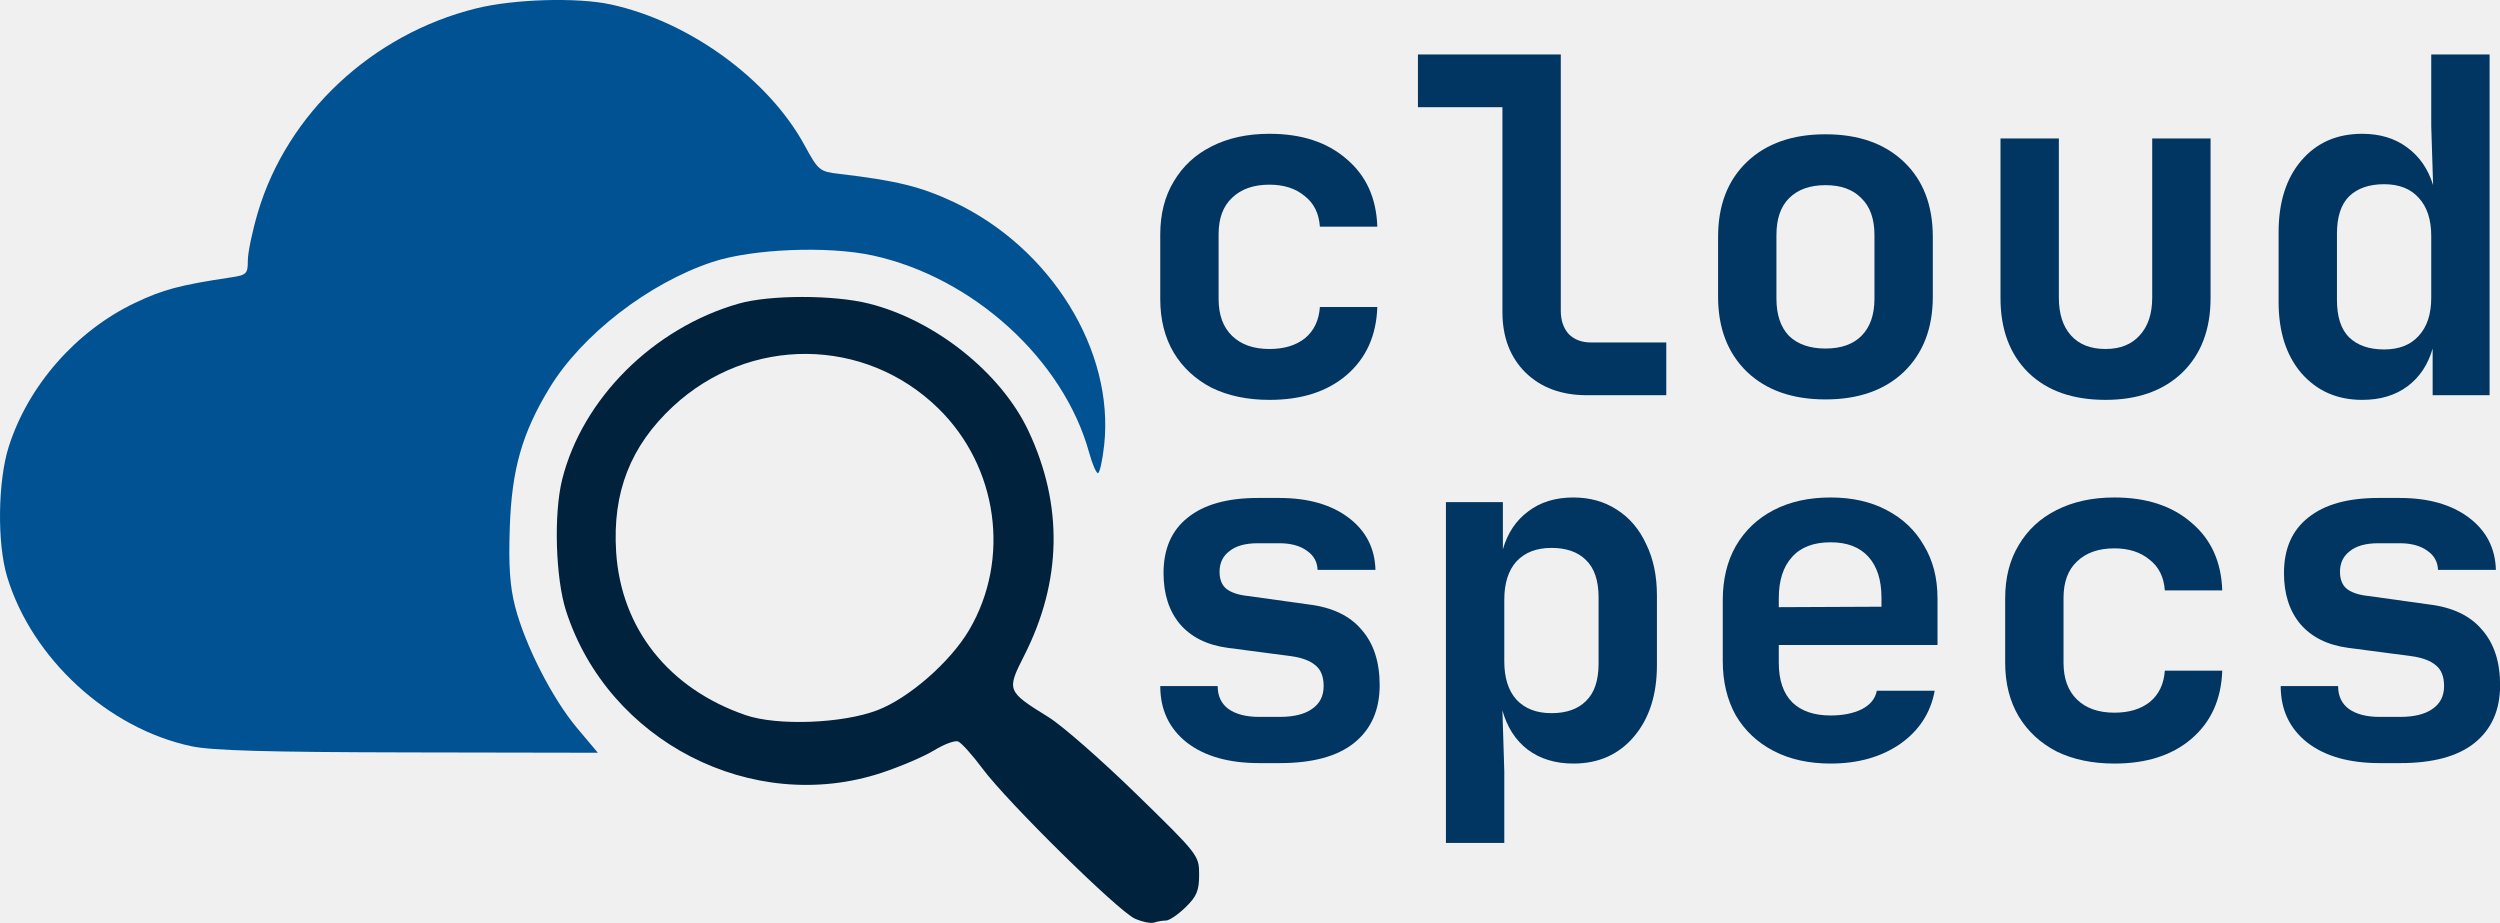
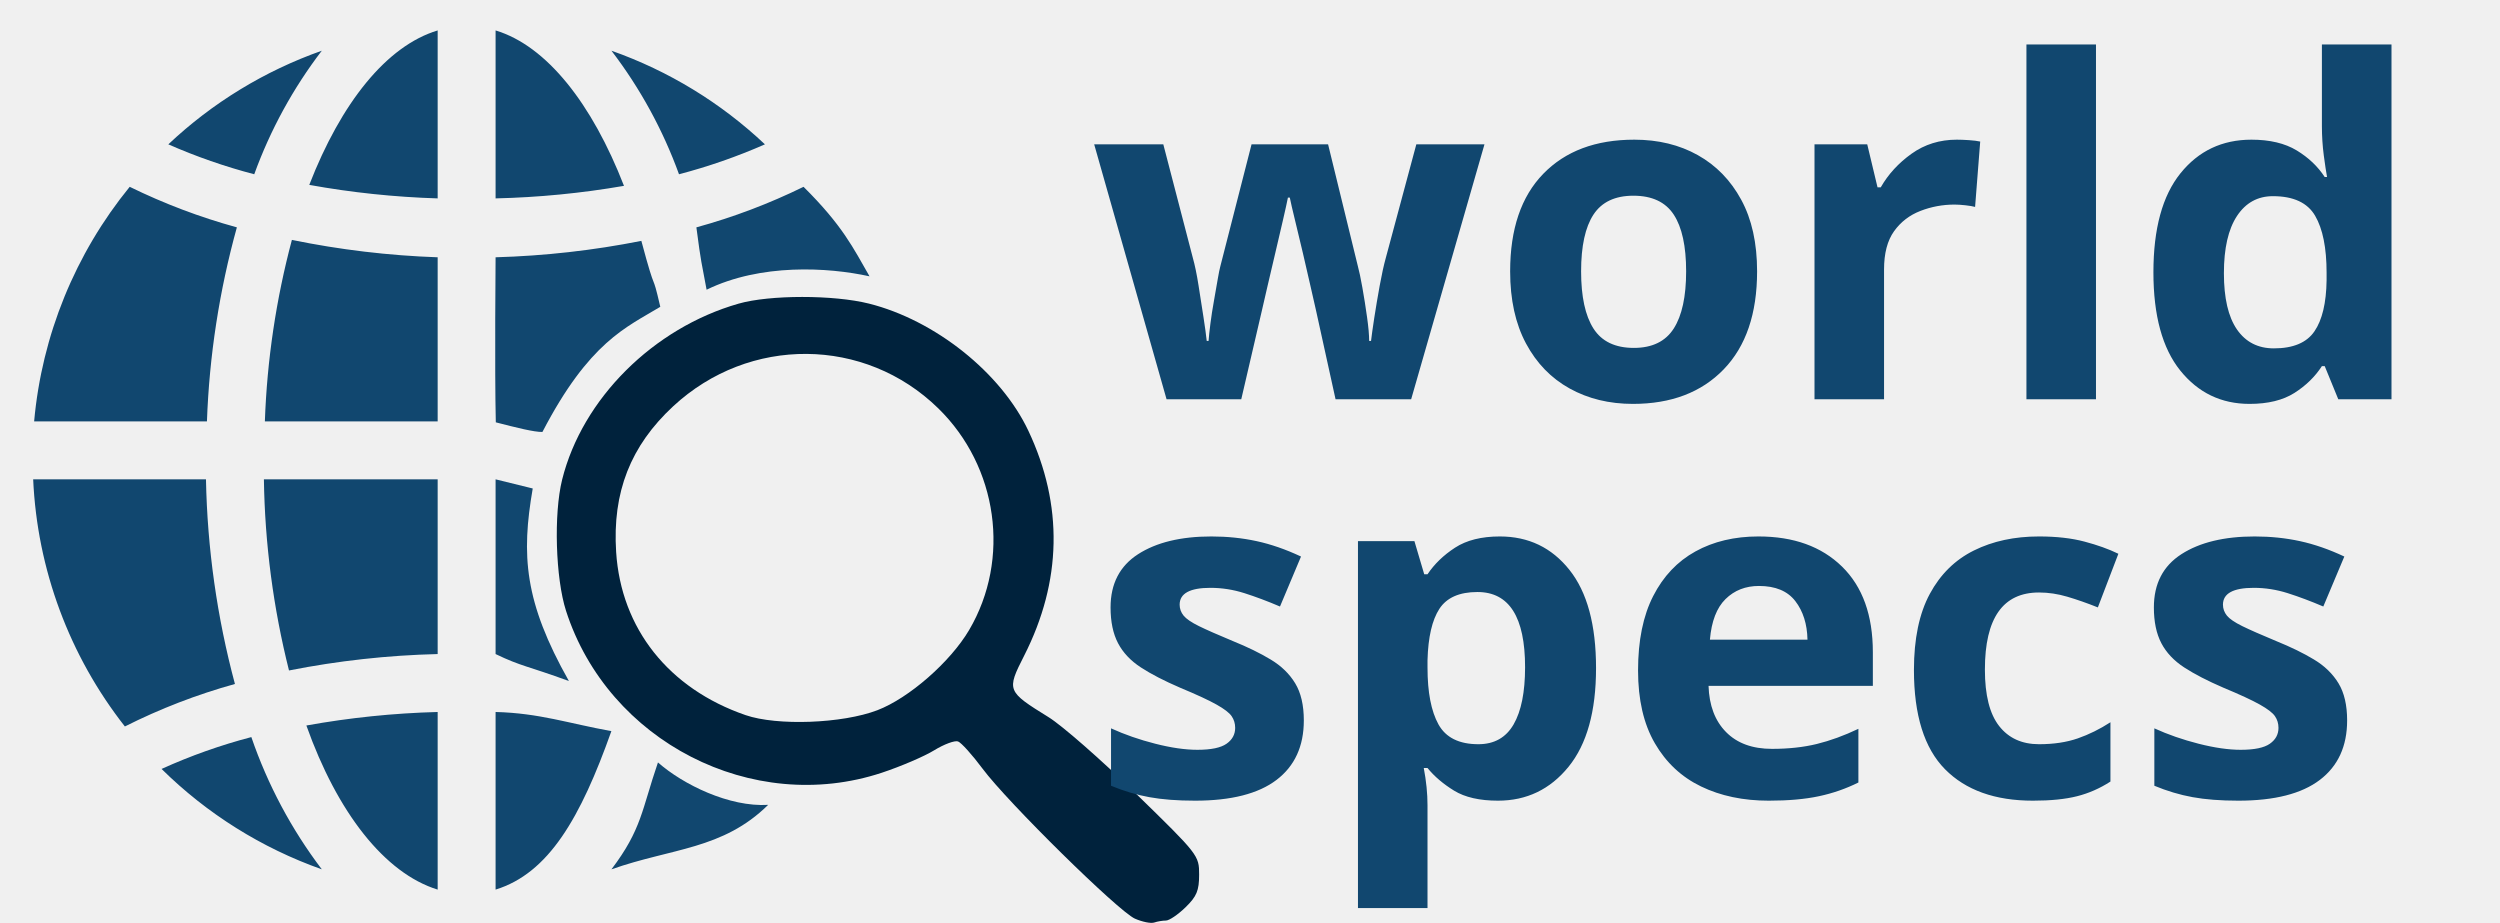
- <svg xmlns="http://www.w3.org/2000/svg" width="999.7" height="369.04" version="1.1" viewBox="0 0 999.7 369.04">
-   <g transform="translate(-134.42 -13.459)">
-     <g fill="#003661" aria-label="specs">
-       <path d="m637.96 318.61q-18.293 0-28.933-8.213-10.64-8.4-10.64-22.587h22.96q0 5.973 4.293 9.147 4.48 3.173 12.32 3.173h8.213q8.4 0 12.88-3.173 4.667-3.173 4.667-9.147 0-5.6-3.173-8.213-3.173-2.8-9.707-3.733l-25.573-3.36q-12.32-1.68-19.04-9.52-6.533-7.84-6.533-20.347 0-14.56 9.707-22.213 9.707-7.84 28-7.84h8.587q17.173 0 27.627 7.84 10.453 7.84 10.827 20.907h-23.147q-0.187-4.853-4.293-7.653-4.107-2.987-11.013-2.987h-8.587q-7.467 0-11.387 3.173-3.92 2.987-3.92 8.213 0 4.667 2.8 6.907 2.987 2.24 8.587 2.8l24.08 3.36q14.187 1.68 21.28 10.08 7.28 8.213 7.28 22.213 0 14.933-10.267 23.147-10.08 8.027-29.68 8.027z" />
-       <path d="m712.62 350.53v-136.27h22.773v18.853q2.8-9.707 10.08-15.12 7.28-5.6 18.107-5.6 9.893 0 17.36 4.853 7.653 4.853 11.76 13.813 4.293 8.773 4.293 20.533v27.813q0 17.733-9.147 28.56-9.147 10.827-24.267 10.827-10.827 0-18.293-5.6-7.28-5.6-10.08-15.68l0.747 24.267v28.747zm42.187-51.893q8.96 0 13.813-4.853 5.04-4.853 5.04-14.933v-26.507q0-10.08-5.04-14.933-4.853-4.853-13.813-4.853t-14 5.413q-4.853 5.413-4.853 15.307v24.64q0 9.893 4.853 15.307 5.04 5.413 14 5.413z" />
-       <path d="m866.44 318.79q-13.067 0-22.773-5.04-9.707-5.04-15.12-14.187-5.227-9.333-5.227-21.84v-24.267q0-12.507 5.227-21.653 5.413-9.333 15.12-14.373 9.707-5.04 22.773-5.04 12.88 0 22.4 5.04 9.707 5.04 14.933 14.187 5.413 8.96 5.413 21.093v18.667h-63.467v7.093q0 10.453 5.413 15.867 5.413 5.227 15.307 5.227 7.28 0 12.32-2.427 5.227-2.613 6.16-7.467h23.147q-2.427 13.253-13.813 21.28-11.387 7.84-27.813 7.84zm-20.72-66.08v3.547l41.067-0.187v-3.547q0-10.64-5.227-16.427-5.227-5.787-15.12-5.787-10.267 0-15.493 5.973-5.227 5.787-5.227 16.427z" />
-       <path d="m979.93 318.79q-13.253 0-23.147-4.853-9.707-5.04-15.12-14-5.413-9.147-5.413-21.467v-25.76q0-12.32 5.413-21.28 5.413-9.147 15.12-14 9.893-5.04 23.147-5.04 19.227 0 30.8 10.08 11.76 9.893 12.32 27.067h-22.96q-0.56-8.027-6.16-12.32-5.413-4.48-14-4.48-9.52 0-14.933 5.227-5.413 5.04-5.413 14.56v25.947q0 9.52 5.413 14.747t14.933 5.227q8.773 0 14.187-4.293 5.413-4.48 5.973-12.507h22.96q-0.56 17.173-12.32 27.253-11.573 9.893-30.8 9.893z" />
-       <path d="m1086 318.61q-18.293 0-28.933-8.213-10.64-8.4-10.64-22.587h22.96q0 5.973 4.293 9.147 4.48 3.173 12.32 3.173h8.213q8.4 0 12.88-3.173 4.667-3.173 4.667-9.147 0-5.6-3.173-8.213-3.173-2.8-9.707-3.733l-25.573-3.36q-12.32-1.68-19.04-9.52-6.533-7.84-6.533-20.347 0-14.56 9.707-22.213 9.707-7.84 28-7.84h8.587q17.173 0 27.627 7.84 10.453 7.84 10.827 20.907h-23.147q-0.187-4.853-4.293-7.653-4.107-2.987-11.013-2.987h-8.587q-7.467 0-11.387 3.173-3.92 2.987-3.92 8.213 0 4.667 2.8 6.907 2.987 2.24 8.587 2.8l24.08 3.36q14.187 1.68 21.28 10.08 7.28 8.213 7.28 22.213 0 14.933-10.267 23.147-10.08 8.027-29.68 8.027z" />
+ <svg xmlns="http://www.w3.org/2000/svg" width="999.7" height="369.04" version="1.1" viewBox="0 0 999.7 369.04" id="svg13">
+   <defs id="defs13" />
+   <g transform="translate(-134.42 -13.459)" id="g13">
+     <g id="g7">
+       <path d="m588.27 380.82c-6.634-2.928-50.935-46.535-60.951-59.996-4.091-5.498-8.497-10.391-9.792-10.874-1.295-0.483-5.598 1.113-9.563 3.546-3.965 2.434-13.394 6.472-20.954 8.974-51.693 17.107-109.43-12.51-126.25-64.762-4.199-13.044-4.959-38.807-1.548-52.469 8.071-32.326 36.443-60.61 70.585-70.366 12.404-3.545 37.964-3.555 52.061-0.021 26.488 6.64 52.853 27.668 63.794 50.881 13.997 29.696 13.422 60.153-1.698 89.928-7.071 13.925-6.95 14.229 9.817 24.61 5.352 3.314 21.077 17.086 34.944 30.604 24.979 24.351 25.213 24.651 25.213 32.343 0 6.376-0.973 8.71-5.444 13.057-2.994 2.911-6.512 5.293-7.817 5.293-1.305 0-3.433 0.359-4.729 0.797-1.296 0.439-4.745-0.257-7.664-1.546zm-103-83.363c12.617-4.826 29.171-19.294 36.683-32.061 16.684-28.352 11.535-65.321-12.347-88.657-29.365-28.694-75.554-29.053-105.99-0.824-17.078 15.839-24.35 34.407-22.815 58.26 1.971 30.638 21.007 54.637 51.75 65.243 12.646 4.363 38.726 3.393 52.722-1.961z" fill="#00223c" stroke-width="1.745" id="path7" />
+       <text fill="#003661" font-size="85.333px" style="shape-inside:url(#rect5646);white-space:pre" xml:space="preserve" id="text7" />
    </g>
-     <g>
-       <path d="m211.01 311.87c-33.355-7.047-63.864-35.102-73.746-67.814-4.037-13.362-3.725-38.202 0.652-51.975 7.753-24.398 26.911-46.255 50.343-57.435 11.344-5.413 17.939-7.168 38.63-10.284 6.138-0.924 6.635-1.429 6.635-6.747 0-3.162 1.816-11.845 4.036-19.297 11.765-39.494 45.636-71.15 87.181-81.481 15.111-3.757 40.436-4.515 53.867-1.611 31.337 6.776 63.041 29.772 77.458 56.183 5.645 10.341 6.024 10.652 14.155 11.606 22.618 2.654 32.438 5.072 45.51 11.207 38.881 18.246 64.385 59.458 60.216 97.305-0.674 6.118-1.793 11.123-2.487 11.123s-2.272-3.677-3.507-8.171c-10.223-37.197-46.465-70.191-86.649-78.884-17.938-3.88-48.107-2.644-64.001 2.623-25.498 8.449-52.237 29.128-65.148 50.384-10.969 18.059-15.089 32.512-15.88 55.709-0.525 15.39 0.036 23.668 2.156 31.825 4.009 15.424 14.901 36.752 24.739 48.441l8.325 9.892-75.736-0.137c-56.591-0.102-78.52-0.725-86.749-2.463z" fill="#005293" stroke-width="1.745" />
-       <path d="m588.27 380.82c-6.634-2.928-50.935-46.535-60.951-59.996-4.091-5.498-8.497-10.391-9.792-10.874-1.295-0.483-5.598 1.113-9.563 3.546-3.965 2.434-13.394 6.472-20.954 8.974-51.693 17.107-109.43-12.51-126.25-64.762-4.199-13.044-4.959-38.807-1.548-52.469 8.071-32.326 36.443-60.61 70.585-70.366 12.404-3.545 37.964-3.555 52.061-0.021 26.488 6.64 52.853 27.668 63.794 50.881 13.997 29.696 13.422 60.153-1.698 89.928-7.071 13.925-6.95 14.229 9.817 24.61 5.352 3.314 21.077 17.086 34.944 30.604 24.979 24.351 25.213 24.651 25.213 32.343 0 6.376-0.973 8.71-5.444 13.057-2.994 2.911-6.512 5.293-7.817 5.293-1.305 0-3.433 0.359-4.729 0.797-1.296 0.439-4.745-0.257-7.664-1.546zm-103-83.363c12.617-4.826 29.171-19.294 36.683-32.061 16.684-28.352 11.535-65.321-12.347-88.657-29.365-28.694-75.554-29.053-105.99-0.824-17.078 15.839-24.35 34.407-22.815 58.26 1.971 30.638 21.007 54.637 51.75 65.243 12.646 4.363 38.726 3.393 52.722-1.961z" fill="#00223c" stroke-width="1.745" />
-       <text fill="#003661" font-size="85.333px" style="shape-inside:url(#rect5646);white-space:pre" xml:space="preserve" />
+     <g fill="#003661" aria-label="cloud" id="g12">
+       <rect width="165" height="110" fill="#ffffff" id="rect1" x="376.42" y="873.459" style="fill:none" />
+       <path d="m 412.891,104.376 c 14.76,-4.051 29.106,-9.479 42.85,-16.213 15.621,15.49 19.936,24.55 26.39,35.796 -16.638,-3.679 -43.568,-5.183 -65.158,5.351 -2.076,-11.296 -2.145,-10.077 -4.082,-24.933 z M 378.919,33.732 c 22.847,8.065 43.755,20.82 61.38,37.445 -11.119,4.89 -22.607,8.891 -34.357,11.967 C 399.505,65.393 390.392,48.73 378.919,33.732 Z M 332.595,92.795 V 25.625 c 20.46,6.177 38.604,29.339 51.343,62.152 -16.967,2.939 -34.128,4.616 -51.343,5.018 z M 249.984,281.566 c -6.285,-25.005 -9.653,-50.655 -10.037,-76.435 h 69.486 v 69.872 c -19.967,0.49 -39.856,2.685 -59.449,6.563 z m 1.158,-172.172 c 19.203,3.938 38.701,6.263 58.291,6.949 v 65.626 h -69.1 c 0.862,-24.521 4.488,-48.867 10.809,-72.575 z M 309.433,25.625 V 92.795 C 292.209,92.265 275.048,90.459 258.09,87.391 270.83,54.578 288.973,31.802 309.433,25.625 Z M 201.729,71.177 C 219.354,54.552 240.262,41.797 263.109,33.732 251.636,48.73 242.524,65.393 236.086,83.144 224.336,80.068 212.848,76.067 201.729,71.177 Z m 15.441,110.792 h -69.1 c 3.091,-34.382 16.402,-67.053 38.218,-93.807 13.744,6.735 28.09,12.163 42.85,16.213 -7.012,25.307 -11.029,51.349 -11.967,77.593 z m 11.195,105.002 c -15.19,4.208 -29.93,9.898 -44.008,16.986 -22.233,-28.31 -35.056,-62.865 -36.673,-98.825 h 69.1 c 0.534,27.648 4.423,55.129 11.581,81.84 z m 150.554,74.119 c 12.15,-16.016 12.088,-23.732 18.606,-42.749 10.053,8.856 28.54,17.905 44.068,16.963 -18.153,17.926 -38.624,17.271 -62.674,25.786 z m -46.324,8.107 V 298.166 c 17.612,0.468 28.968,4.527 46.305,7.657 -12.353,34.743 -25.074,56.811 -46.305,63.373 z m 65.864,-233.052 c -13.633,8.233 -28.391,13.999 -47.137,50.049 -3.258,0.064 -10.366,-1.716 -18.64,-3.852 -0.498,-20.931 -0.087,-65.998 -0.087,-65.998 19.579,-0.559 39.078,-2.754 58.291,-6.563 6.292,23.583 3.915,10.584 7.572,26.364 z m -89.026,233.052 c -21.232,-6.563 -40.148,-30.883 -52.501,-65.626 17.338,-3.13 34.889,-4.937 52.501,-5.404 z m -46.324,-8.107 c -24.05,-8.515 -45.928,-22.222 -64.082,-40.148 11.586,-5.253 23.596,-9.515 35.901,-12.739 6.518,19.017 16.031,36.871 28.181,52.887 z m 69.486,-155.958 14.855,3.661 c -4.608,26.625 -3.47,45.234 14.463,76.998 -16.777,-6.13 -18.925,-5.791 -29.318,-10.787 z" fill="#11476f" id="path1-3" style="stroke-width:3.86" />
    </g>
-     <g fill="#003661" aria-label="cloud">
-       <path d="m642.06 173.36q-13.253 0-23.147-4.853-9.707-5.04-15.12-14-5.413-9.147-5.413-21.467v-25.76q0-12.32 5.413-21.28 5.413-9.147 15.12-14 9.893-5.04 23.147-5.04 19.227 0 30.8 10.08 11.76 9.893 12.32 27.067h-22.96q-0.56-8.027-6.16-12.32-5.413-4.48-14-4.48-9.52 0-14.933 5.227-5.413 5.04-5.413 14.56v25.947q0 9.52 5.413 14.747 5.413 5.227 14.933 5.227 8.773 0 14.187-4.293 5.413-4.48 5.973-12.507h22.96q-0.56 17.173-12.32 27.253-11.573 9.893-30.8 9.893z" />
-       <path d="m769 171.5q-15.307 0-24.64-9.147-9.147-9.147-9.147-24.08v-81.947h-33.787v-21.093h57.12v102.48q0 5.787 3.173 9.333 3.36 3.36 8.96 3.36h30.053v21.093z" />
-       <path d="m864.38 173.18q-19.787 0-31.36-11.013-11.573-11.2-11.573-30.053v-23.893q0-19.04 11.573-30.053 11.573-11.013 31.36-11.013 19.787 0 31.36 11.013 11.573 11.013 11.573 30.053v23.893q0 18.853-11.573 30.053-11.573 11.013-31.36 11.013zm0-20.347q9.333 0 14.373-5.04 5.227-5.227 5.227-14.933v-25.387q0-9.707-5.227-14.747-5.04-5.227-14.373-5.227t-14.56 5.227q-5.04 5.04-5.04 14.747v25.387q0 9.707 5.04 14.933 5.227 5.04 14.56 5.04z" />
-       <path d="m976.38 173.36q-19.6 0-30.8-10.827-11.2-11.013-11.2-29.867v-63.84h23.333v63.653q0 9.707 4.853 15.12t13.813 5.413q8.773 0 13.627-5.413 5.04-5.413 5.04-15.12v-63.653h23.333v63.84q0 18.853-11.387 29.867-11.387 10.827-30.613 10.827z" />
-       <path d="m1079 173.36q-14.933 0-24.267-10.64-9.147-10.64-9.147-28.56v-27.813q0-18.107 9.147-28.747 9.147-10.64 24.267-10.64 10.64 0 17.92 5.413 7.467 5.413 10.453 15.12l-0.747-23.52v-28.747h23.333v136.27h-22.773v-18.667q-2.8 9.707-10.08 15.12-7.28 5.413-18.107 5.413zm8.773-20.16q8.96 0 13.813-5.413 5.04-5.413 5.04-15.307v-24.64q0-9.893-5.04-15.307-4.853-5.413-13.813-5.413-8.96 0-14 4.853-4.853 4.853-4.853 14.933v26.507q0 10.08 4.853 14.933 5.04 4.853 14 4.853z" />
-     </g>
+     <text xml:space="preserve" style="font-size:186.667px;font-family:'LiterationSans Nerd Font';-inkscape-font-specification:'LiterationSans Nerd Font';text-align:start;writing-mode:lr-tb;direction:ltr;text-anchor:start;fill:#11476f;fill-opacity:1" x="570.106" y="93.109" id="text13">
+       <tspan id="tspan13" x="570.106" y="93.109" style="font-style:normal;font-variant:normal;font-weight:bold;font-stretch:normal;font-size:186.667px;font-family:'JetBrains Mono';-inkscape-font-specification:'JetBrains Mono Bold';fill:#11476f;fill-opacity:1" dy="80">world</tspan>
+       <tspan x="570.106" y="331.772" id="tspan14" style="font-style:normal;font-variant:normal;font-weight:bold;font-stretch:normal;font-size:186.667px;font-family:'JetBrains Mono';-inkscape-font-specification:'JetBrains Mono Bold';fill:#11476f;fill-opacity:1">specs</tspan>
+     </text>
  </g>
</svg>
